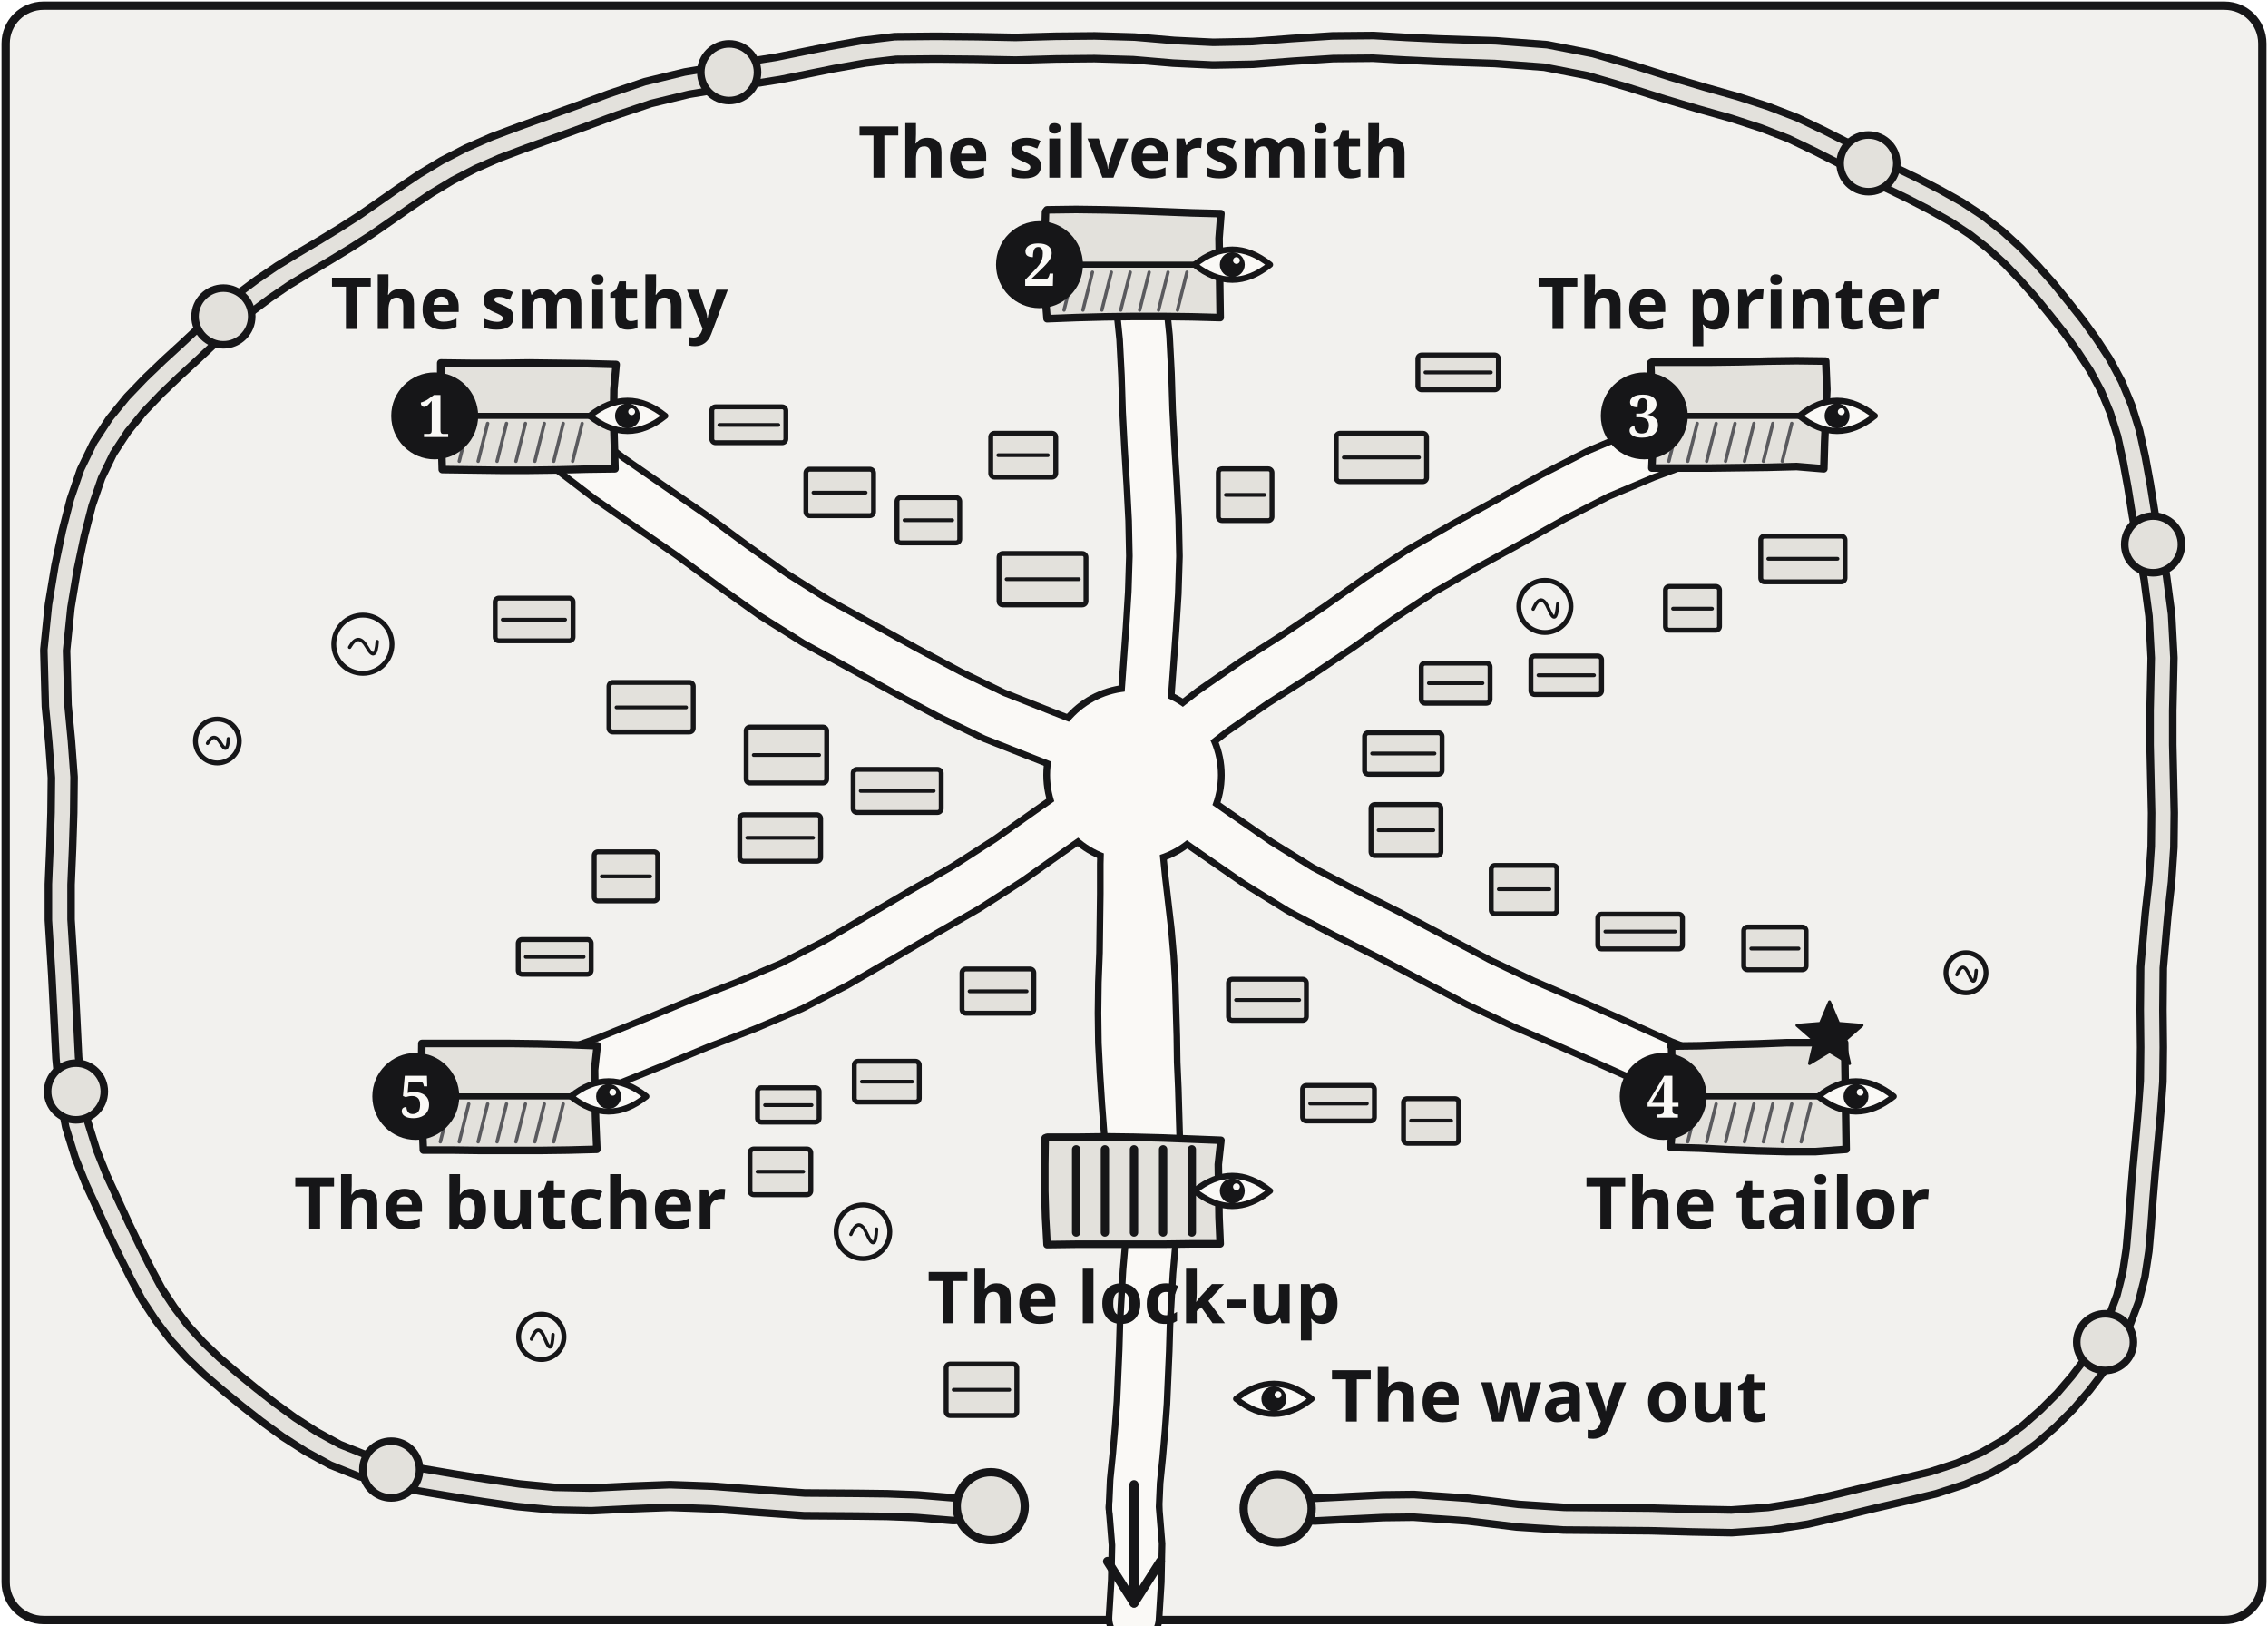
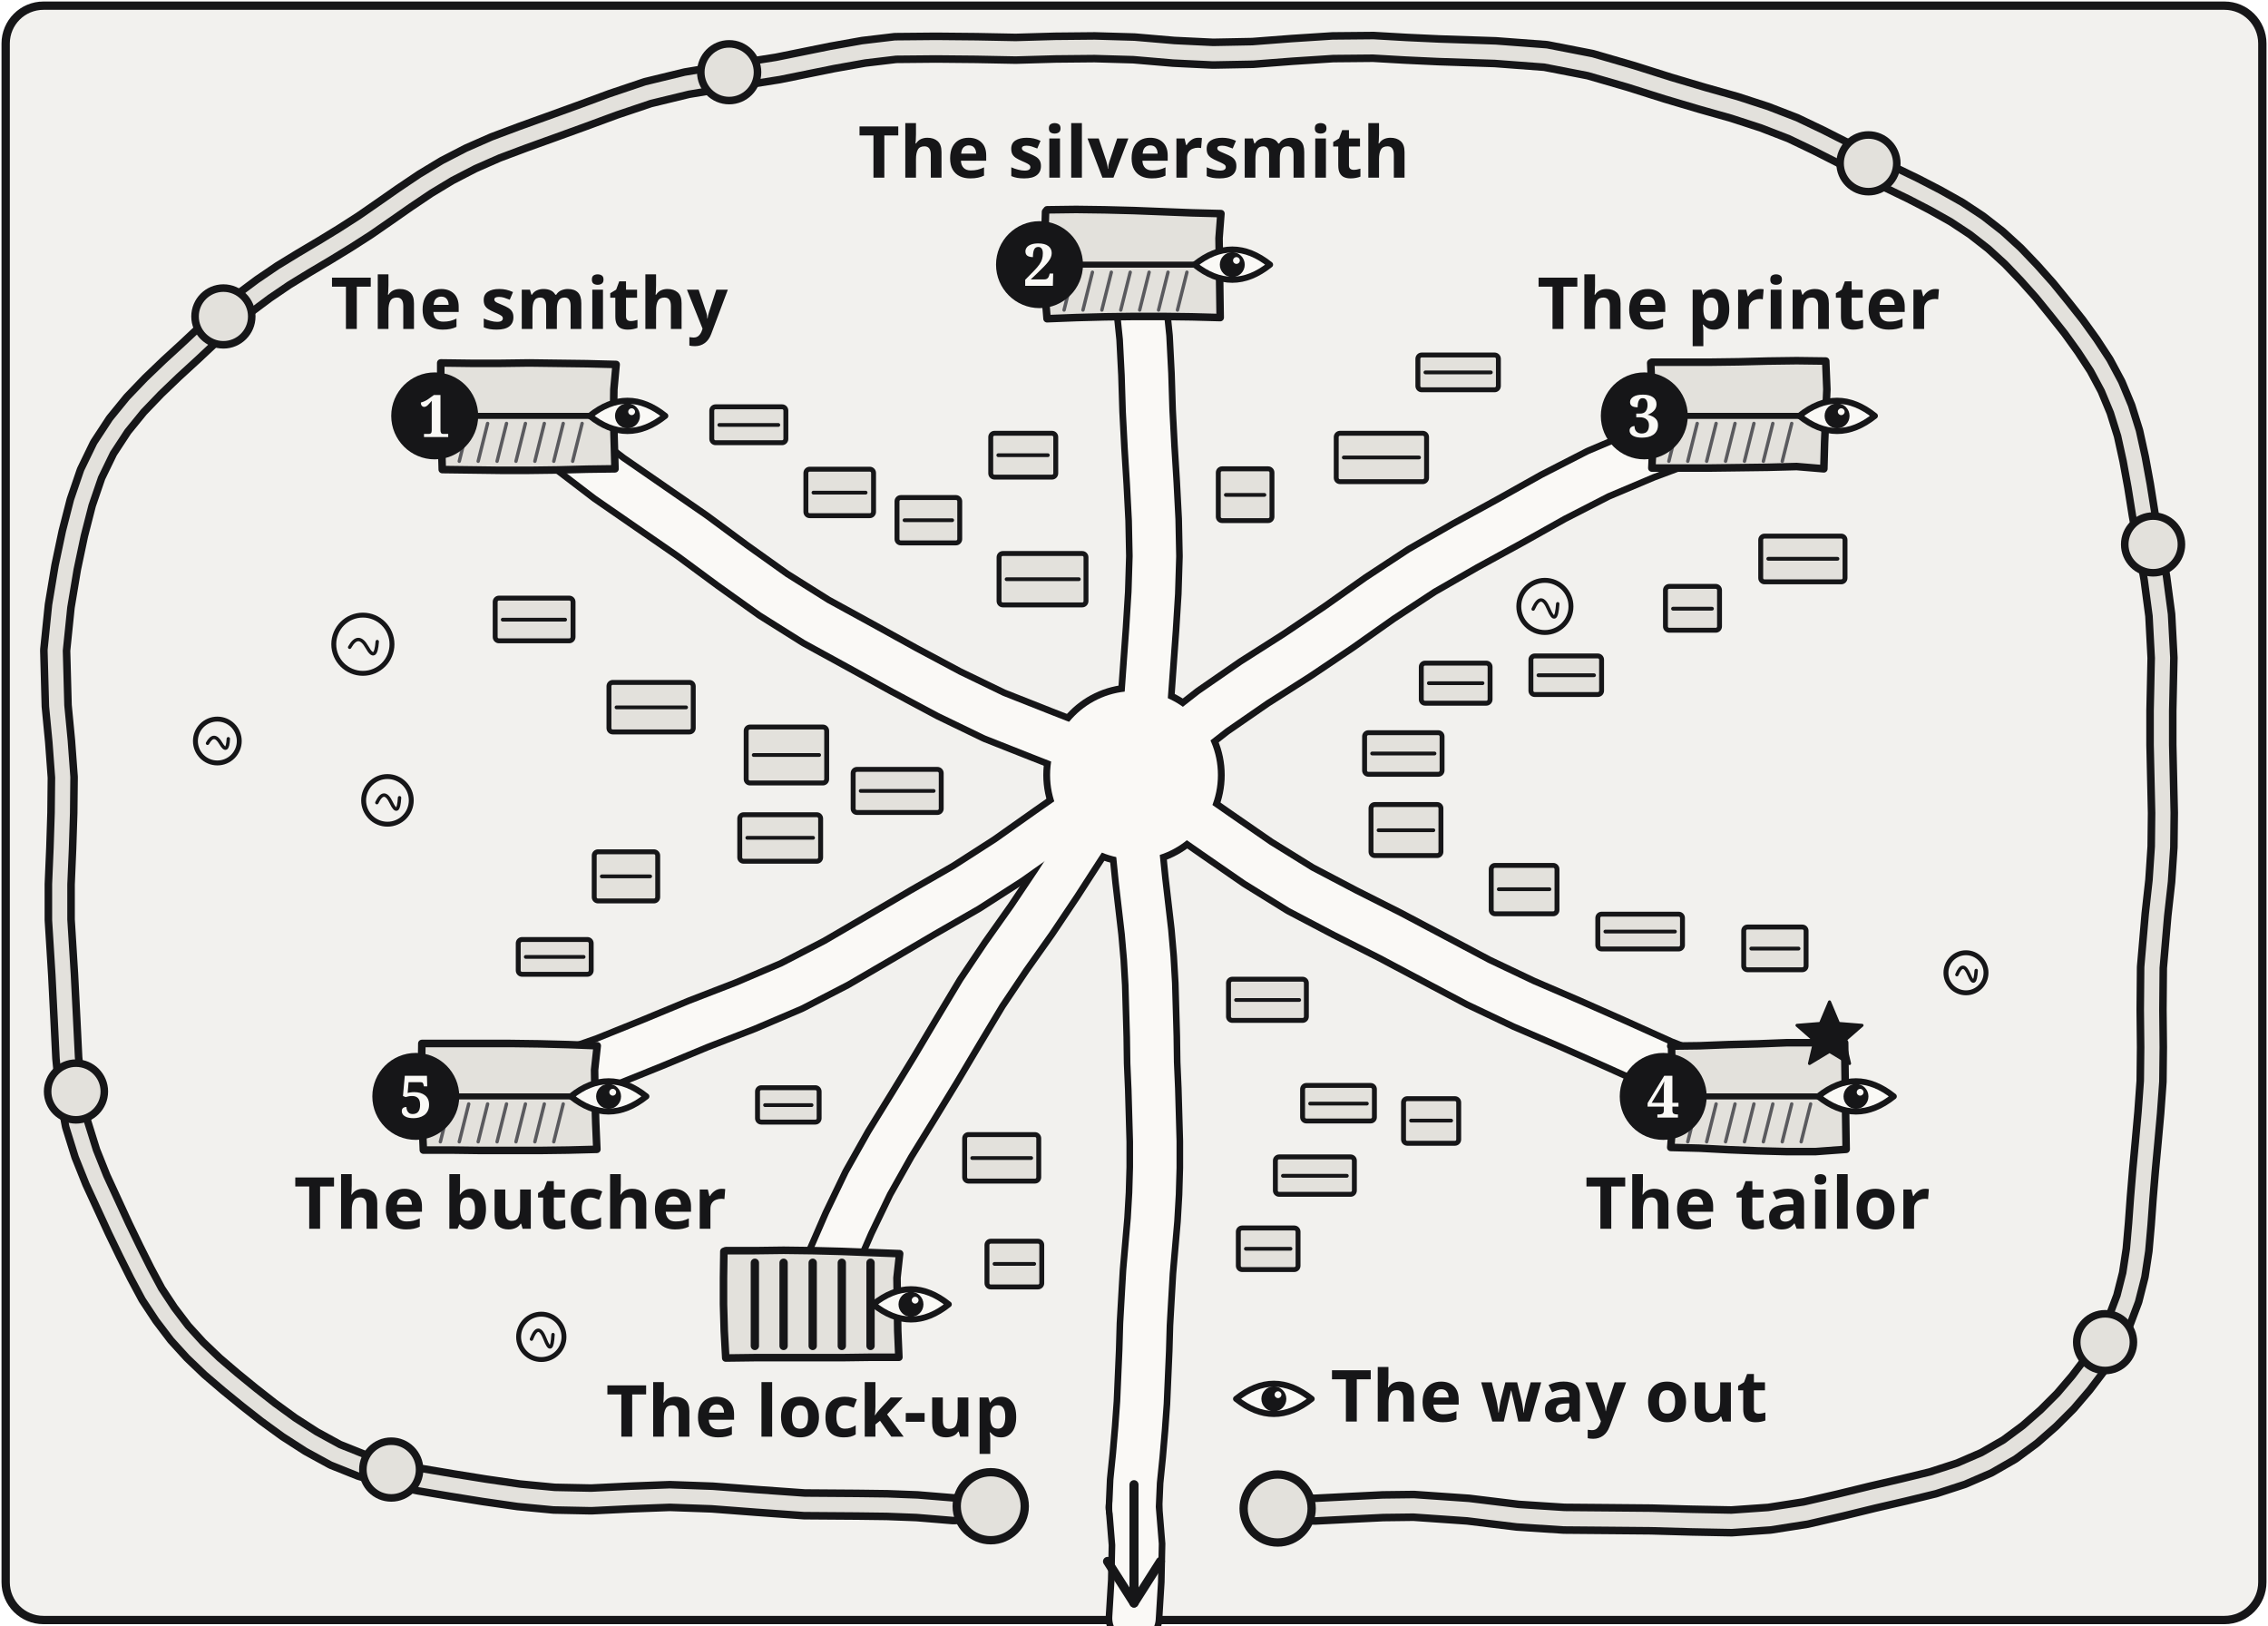
<svg xmlns="http://www.w3.org/2000/svg" viewBox="0 0 600 430" role="img" aria-labelledby="map-gallowsmere-title">
  <rect x="1.5" y="1.5" width="597" height="427" rx="10" fill="#f2f1ee" stroke="#161618" stroke-width="2.2" />
  <path d="M262.1 398.4 L252.3 399.2 L242.6 398.4 L234.7 398.1 L226.7 398 L212.8 397.9 L200.2 397 L188.4 396.1 L177.2 395.7 L166.6 396.1 L156.4 396.6 L146.6 396.4 L137.2 395.5 L128.2 394.2 L119.5 392.8 L111.2 391.4 L103.3 389.8 L95.7 387.6 L88.7 384.8 L82.3 381.3 L76.4 377.5 L70.9 373.5 L65.8 369.5 L60.9 365.5 L56.1 361.4 L51.6 357.1 L47.5 352.6 L43.7 347.6 L40.2 342.3 L37.2 336.7 L34.3 330.9 L31.4 324.9 L28.5 318.6 L25.5 312.1 L22.7 305.1 L20.3 297.4 L18.7 289 L17.8 279.8 L17.3 269.6 L16.7 257.8 L15.8 243.3 L15.8 233.9 L16.2 224.4 L16.5 215 L16.6 205.6 L15.9 196.1 L15 186.7 L14.6 172 L15.8 160.3 L17.5 150.1 L19.4 141.1 L21.5 132.9 L24.1 125.3 L27.4 118.5 L31.4 112.4 L35.8 107 L40.5 102.1 L45.3 97.5 L50.1 93.1 L54.8 88.7 L59.6 84.4 L64.6 80.2 L69.7 76.4 L75 72.8 L80.4 69.5 L85.8 66.3 L91.2 63 L96.5 59.6 L101.7 56 L107 52.3 L112.5 48.6 L118.3 45.1 L124.5 41.9 L131.1 39 L138.3 36.3 L145.8 33.6 L153.8 30.7 L162.2 27.6 L171.4 24.5 L181.7 22 L193.1 20.1 L205.8 18.1 L220.1 15.2 L228.5 13.7 L236.9 12.7 L247.6 12.6 L258.3 12.7 L268.7 12.9 L279.2 12.6 L289.6 12.5 L300 12.8 L310.5 13.7 L320.9 14.2 L331.4 14 L341.8 13.2 L352.6 12.5 L363.3 12.4 L372 12.9 L380.6 13.3 L395.6 13.8 L408.9 14.8 L420.7 17.1 L431.4 20.2 L441.2 23.3 L450.3 26 L458.8 28.4 L466.8 31 L474.3 33.9 L481.2 37.2 L487.7 40.5 L493.9 43.8 L500.1 47 L506.1 49.9 L511.9 52.9 L517.6 56.1 L522.9 59.6 L527.9 63.5 L532.5 67.7 L536.8 72.2 L540.9 76.8 L544.8 81.6 L548.6 86.4 L552.2 91.4 L555.6 96.6 L558.6 102.2 L561.1 108.2 L563.1 114.6 L564.6 121.4 L565.9 128.5 L567.1 136 L568.6 144.1 L570.2 152.9 L571.5 162.7 L572.1 174 L571.8 188 L571.8 197 L572 206 L572.2 215 L572.1 224 L571.5 233 L570.5 242 L569.3 255.9 L569.2 267.1 L569.3 277 L569.2 286 L568.6 294.3 L567.9 302.1 L567.2 309.6 L566.6 316.8 L566.1 323.7 L565.5 330.6 L564.5 337.2 L562.9 343.5 L560.6 349.6 L557.7 355.4 L554.3 360.8 L550.5 365.8 L546.4 370.6 L541.9 375.1 L537 379.4 L531.6 383.4 L525.5 386.9 L518.8 389.8 L511.4 392.2 L503.6 394.1 L495.4 396 L486.8 398.1 L477.7 400.2 L468.1 401.7 L458.1 402.4 L447.6 402.2 L436.8 401.9 L425.6 401.8 L413.8 401.7 L401.5 400.9 L388.4 399.3 L374 398.3 L365.9 398.4 L357.8 398.8 L347.9 399.3 L338 399" fill="none" stroke="#161618" stroke-width="8" stroke-linecap="round" stroke-linejoin="round" />
  <path d="M262.1 398.4 L252.3 399.2 L242.6 398.4 L234.7 398.1 L226.7 398 L212.8 397.9 L200.2 397 L188.4 396.1 L177.2 395.7 L166.6 396.1 L156.4 396.6 L146.6 396.4 L137.2 395.5 L128.2 394.2 L119.5 392.8 L111.2 391.4 L103.3 389.8 L95.7 387.6 L88.7 384.8 L82.3 381.3 L76.4 377.5 L70.9 373.5 L65.8 369.5 L60.9 365.5 L56.1 361.4 L51.6 357.1 L47.5 352.6 L43.7 347.6 L40.2 342.3 L37.2 336.7 L34.3 330.9 L31.4 324.9 L28.5 318.6 L25.5 312.1 L22.7 305.1 L20.3 297.4 L18.7 289 L17.8 279.8 L17.3 269.6 L16.7 257.8 L15.8 243.3 L15.8 233.9 L16.2 224.4 L16.5 215 L16.6 205.6 L15.9 196.1 L15 186.7 L14.6 172 L15.8 160.3 L17.5 150.1 L19.4 141.1 L21.5 132.9 L24.1 125.3 L27.4 118.5 L31.4 112.4 L35.8 107 L40.5 102.1 L45.3 97.5 L50.1 93.1 L54.8 88.7 L59.6 84.4 L64.6 80.2 L69.7 76.4 L75 72.8 L80.4 69.5 L85.8 66.3 L91.2 63 L96.5 59.6 L101.7 56 L107 52.3 L112.5 48.6 L118.3 45.1 L124.5 41.9 L131.1 39 L138.3 36.3 L145.8 33.6 L153.8 30.7 L162.2 27.6 L171.4 24.5 L181.7 22 L193.1 20.1 L205.8 18.1 L220.1 15.2 L228.5 13.7 L236.9 12.7 L247.6 12.6 L258.3 12.7 L268.7 12.9 L279.2 12.6 L289.6 12.5 L300 12.8 L310.5 13.7 L320.9 14.2 L331.4 14 L341.8 13.2 L352.6 12.5 L363.3 12.4 L372 12.9 L380.6 13.3 L395.6 13.8 L408.9 14.8 L420.7 17.1 L431.4 20.2 L441.2 23.3 L450.3 26 L458.8 28.4 L466.8 31 L474.3 33.9 L481.2 37.2 L487.7 40.5 L493.9 43.8 L500.1 47 L506.1 49.9 L511.9 52.9 L517.6 56.1 L522.9 59.6 L527.9 63.5 L532.5 67.7 L536.8 72.2 L540.9 76.8 L544.8 81.6 L548.6 86.4 L552.2 91.4 L555.6 96.6 L558.6 102.2 L561.1 108.2 L563.1 114.6 L564.6 121.4 L565.9 128.5 L567.1 136 L568.6 144.1 L570.2 152.9 L571.5 162.7 L572.1 174 L571.8 188 L571.8 197 L572 206 L572.2 215 L572.1 224 L571.5 233 L570.5 242 L569.3 255.9 L569.2 267.1 L569.3 277 L569.2 286 L568.6 294.3 L567.9 302.1 L567.2 309.6 L566.6 316.8 L566.1 323.7 L565.5 330.6 L564.5 337.2 L562.9 343.5 L560.6 349.6 L557.7 355.4 L554.3 360.8 L550.5 365.8 L546.4 370.6 L541.9 375.1 L537 379.4 L531.6 383.4 L525.5 386.9 L518.8 389.8 L511.4 392.2 L503.6 394.1 L495.4 396 L486.8 398.1 L477.7 400.2 L468.1 401.7 L458.1 402.4 L447.6 402.2 L436.8 401.9 L425.6 401.8 L413.8 401.7 L401.5 400.9 L388.4 399.3 L374 398.3 L365.9 398.4 L357.8 398.8 L347.9 399.3 L338 399" fill="none" stroke="#e3e1dc" stroke-width="4" stroke-linecap="round" stroke-linejoin="round" />
  <circle cx="103.5" cy="388.7" r="7.5" fill="#e3e1dc" stroke="#161618" stroke-width="2" />
  <circle cx="20.1" cy="288.7" r="7.5" fill="#e3e1dc" stroke="#161618" stroke-width="2" />
  <circle cx="59.1" cy="83.7" r="7.5" fill="#e3e1dc" stroke="#161618" stroke-width="2" />
  <circle cx="192.9" cy="19.1" r="7.5" fill="#e3e1dc" stroke="#161618" stroke-width="2" />
  <circle cx="494.3" cy="43.2" r="7.5" fill="#e3e1dc" stroke="#161618" stroke-width="2" />
  <circle cx="569.6" cy="144" r="7.5" fill="#e3e1dc" stroke="#161618" stroke-width="2" />
  <circle cx="556.9" cy="355" r="7.5" fill="#e3e1dc" stroke="#161618" stroke-width="2" />
  <circle cx="262.1" cy="398.4" r="9" fill="#e3e1dc" stroke="#161618" stroke-width="2.2" />
  <circle cx="338" cy="399" r="9" fill="#e3e1dc" stroke="#161618" stroke-width="2.2" />
  <path d="M300 205 L287.9 199.1 L275.4 194.2 L263 189.3 L251 183.5 L239.2 177.2 L227.6 170.8 L215.9 164.4 L204.6 157.3 L193.8 149.6 L183.1 141.7 L172.1 134.1 L161.1 126.5 L150.5 118.4 L140 110" fill="none" stroke="#161618" stroke-width="15" stroke-linecap="round" stroke-linejoin="round" />
  <path d="M300 205 L302.2 195.5 L303.1 185.8 L303.8 176.1 L304.5 166.4 L305.1 156.8 L305.4 147.1 L305.2 137.5 L304.7 127.9 L304.1 118.2 L303.6 108.6 L303.3 99 L302.8 89.3 L301.8 79.6 L300 70" fill="none" stroke="#161618" stroke-width="15" stroke-linecap="round" stroke-linejoin="round" />
  <path d="M300 205 L310.3 196.3 L320.8 188.1 L331.8 180.5 L343.1 173.3 L354.1 165.9 L365 158.2 L376.1 150.9 L387.6 144.3 L399.3 137.9 L410.9 131.4 L422.8 125.3 L435.1 120.1 L447.7 115.4 L460 110" fill="none" stroke="#161618" stroke-width="15" stroke-linecap="round" stroke-linejoin="round" />
  <path d="M300 205 L310.8 213 L321.7 220.6 L332.7 228.2 L344 235.2 L355.8 241.4 L367.7 247.4 L379.4 253.6 L391.1 259.8 L403.1 265.5 L415.2 270.7 L427.4 276.1 L439.6 281.6 L452 286.5 L465 290" fill="none" stroke="#161618" stroke-width="15" stroke-linecap="round" stroke-linejoin="round" />
  <path d="M300 205 L288.6 212.2 L277.7 219.8 L266.8 227.5 L255.6 234.7 L244.1 241.3 L232.7 248 L221.2 254.7 L209.4 260.8 L197.2 266 L184.8 270.8 L172.5 275.9 L160.1 280.9 L147.5 285.3 L135 290" fill="none" stroke="#161618" stroke-width="15" stroke-linecap="round" stroke-linejoin="round" />
-   <path d="M300 205 L298.4 212.8 L297.9 220.7 L297.7 228.6 L297.7 236.5 L297.6 244.3 L297.5 252.2 L297.2 260 L297.1 267.9 L297.2 275.7 L297.6 283.6 L298.1 291.4 L298.7 299.3 L299.3 307.1 L300 315" fill="none" stroke="#161618" stroke-width="15" stroke-linecap="round" stroke-linejoin="round" />
+   <path d="M300 205 L292.3 213.9 L285.8 223.7 L279.4 233.6 L272.9 243.3 L266.1 252.9 L259.6 262.6 L253.6 272.6 L247.6 282.7 L241.5 292.7 L235.4 302.6 L229.6 312.9 L224.5 323.5 L219.8 334.3 L215 345" fill="none" stroke="#161618" stroke-width="15" stroke-linecap="round" stroke-linejoin="round" />
  <path d="M300 205 L300 212 L300.4 218.9 L301 225.8 L301.7 232.7 L302.5 239.6 L303.3 246.5 L303.9 253.4 L304.3 260.3 L304.5 267.3 L304.7 274.2 L304.8 281.1 L305.1 288 L305.3 294.9 L305.5 301.9 L305.5 308.8 L305.3 315.7 L304.9 322.6 L304.3 329.5 L303.7 336.4 L303.3 343.3 L302.9 350.3 L302.7 357.2 L302.4 364.1 L302.1 371 L301.6 377.9 L301 384.9 L300.3 391.8 L300 398.7" fill="none" stroke="#161618" stroke-width="15" stroke-linecap="round" stroke-linejoin="round" />
  <path d="M300 398.7 L300.8 408.5 L300.6 418.2 L300 428" fill="none" stroke="#161618" stroke-width="15" stroke-linecap="round" />
  <circle cx="300" cy="205" r="24" fill="#161618" />
  <path d="M300 205 L287.9 199.1 L275.4 194.2 L263 189.3 L251 183.5 L239.2 177.2 L227.6 170.8 L215.9 164.4 L204.6 157.3 L193.8 149.6 L183.1 141.7 L172.1 134.1 L161.1 126.5 L150.5 118.4 L140 110" fill="none" stroke="#faf9f6" stroke-width="11.5" stroke-linecap="round" stroke-linejoin="round" />
  <path d="M300 205 L302.2 195.5 L303.1 185.8 L303.8 176.1 L304.5 166.4 L305.1 156.8 L305.4 147.1 L305.2 137.5 L304.7 127.9 L304.1 118.2 L303.6 108.6 L303.3 99 L302.8 89.3 L301.8 79.6 L300 70" fill="none" stroke="#faf9f6" stroke-width="11.5" stroke-linecap="round" stroke-linejoin="round" />
  <path d="M300 205 L310.3 196.3 L320.8 188.1 L331.8 180.5 L343.1 173.3 L354.1 165.9 L365 158.2 L376.1 150.9 L387.6 144.3 L399.3 137.9 L410.9 131.4 L422.8 125.3 L435.1 120.1 L447.7 115.4 L460 110" fill="none" stroke="#faf9f6" stroke-width="11.5" stroke-linecap="round" stroke-linejoin="round" />
  <path d="M300 205 L310.8 213 L321.7 220.6 L332.7 228.2 L344 235.2 L355.8 241.4 L367.7 247.4 L379.4 253.6 L391.1 259.8 L403.1 265.5 L415.2 270.7 L427.4 276.1 L439.6 281.6 L452 286.5 L465 290" fill="none" stroke="#faf9f6" stroke-width="11.5" stroke-linecap="round" stroke-linejoin="round" />
  <path d="M300 205 L288.6 212.2 L277.7 219.8 L266.8 227.5 L255.6 234.7 L244.1 241.3 L232.7 248 L221.2 254.7 L209.4 260.8 L197.2 266 L184.8 270.8 L172.5 275.9 L160.1 280.9 L147.5 285.3 L135 290" fill="none" stroke="#faf9f6" stroke-width="11.5" stroke-linecap="round" stroke-linejoin="round" />
-   <path d="M300 205 L298.4 212.8 L297.9 220.7 L297.7 228.6 L297.7 236.5 L297.6 244.3 L297.5 252.2 L297.2 260 L297.1 267.9 L297.2 275.7 L297.6 283.6 L298.1 291.4 L298.7 299.3 L299.3 307.1 L300 315" fill="none" stroke="#faf9f6" stroke-width="11.5" stroke-linecap="round" stroke-linejoin="round" />
+   <path d="M300 205 L292.3 213.9 L285.8 223.7 L279.4 233.6 L272.9 243.3 L266.1 252.9 L259.6 262.6 L253.6 272.6 L247.6 282.7 L241.5 292.7 L235.4 302.6 L229.6 312.9 L224.5 323.5 L219.8 334.3 L215 345" fill="none" stroke="#faf9f6" stroke-width="11.5" stroke-linecap="round" stroke-linejoin="round" />
  <path d="M300 205 L300 212 L300.4 218.9 L301 225.8 L301.7 232.7 L302.5 239.6 L303.3 246.5 L303.9 253.4 L304.3 260.3 L304.5 267.3 L304.7 274.2 L304.8 281.1 L305.1 288 L305.3 294.9 L305.5 301.9 L305.5 308.8 L305.3 315.7 L304.9 322.6 L304.3 329.5 L303.7 336.4 L303.3 343.3 L302.9 350.3 L302.7 357.2 L302.4 364.1 L302.1 371 L301.6 377.9 L301 384.9 L300.3 391.8 L300 398.7" fill="none" stroke="#faf9f6" stroke-width="11.5" stroke-linecap="round" stroke-linejoin="round" />
  <path d="M300 398.7 L300.8 408.5 L300.6 418.2 L300 428" fill="none" stroke="#faf9f6" stroke-width="11.5" stroke-linecap="round" />
  <circle cx="300" cy="205" r="22.2" fill="#faf9f6" />
  <rect x="344.6" y="287.1" width="19" height="9.4" rx="1" fill="#e3e1dc" stroke="#161618" stroke-width="1.3" />
  <path d="M346.6 291.9 L361.6 291.9" stroke="#161618" stroke-width="1" stroke-linecap="round" />
  <rect x="262.1" y="114.6" width="17.2" height="11.6" rx="1" fill="#e3e1dc" stroke="#161618" stroke-width="1.3" />
  <path d="M264.1 120.4 L277.2 120.4" stroke="#161618" stroke-width="1" stroke-linecap="round" />
-   <rect x="198.4" y="303.9" width="16.1" height="12.1" rx="1" fill="#e3e1dc" stroke="#161618" stroke-width="1.3" />
-   <path d="M200.4 309.9 L212.5 309.9" stroke="#161618" stroke-width="1" stroke-linecap="round" />
  <rect x="195.7" y="215.5" width="21.4" height="12.3" rx="1" fill="#e3e1dc" stroke="#161618" stroke-width="1.3" />
  <path d="M197.7 221.6 L215.1 221.6" stroke="#161618" stroke-width="1" stroke-linecap="round" />
  <rect x="264.3" y="146.4" width="23" height="13.6" rx="1" fill="#e3e1dc" stroke="#161618" stroke-width="1.3" />
  <path d="M266.3 153.2 L285.4 153.2" stroke="#161618" stroke-width="1" stroke-linecap="round" />
  <rect x="361" y="193.8" width="20.5" height="11" rx="1" fill="#e3e1dc" stroke="#161618" stroke-width="1.3" />
  <path d="M363 199.3 L379.5 199.3" stroke="#161618" stroke-width="1" stroke-linecap="round" />
  <rect x="405" y="173.5" width="18.7" height="10.2" rx="1" fill="#e3e1dc" stroke="#161618" stroke-width="1.3" />
  <path d="M407 178.6 L421.7 178.6" stroke="#161618" stroke-width="1" stroke-linecap="round" />
  <rect x="371.3" y="290.6" width="14.6" height="11.8" rx="1" fill="#e3e1dc" stroke="#161618" stroke-width="1.3" />
  <path d="M373.3 296.4 L383.9 296.4" stroke="#161618" stroke-width="1" stroke-linecap="round" />
-   <rect x="254.5" y="256.3" width="19" height="11.7" rx="1" fill="#e3e1dc" stroke="#161618" stroke-width="1.3" />
-   <path d="M256.5 262.2 L271.6 262.2" stroke="#161618" stroke-width="1" stroke-linecap="round" />
+   <rect x="261.1" y="328.3" width="14.5" height="12.1" rx="1" fill="#e3e1dc" stroke="#161618" stroke-width="1.3" />
+   <path d="M263.1 334.3 L273.6 334.3" stroke="#161618" stroke-width="1" stroke-linecap="round" />
  <rect x="137.1" y="248.5" width="19.3" height="9.2" rx="1" fill="#e3e1dc" stroke="#161618" stroke-width="1.3" />
  <path d="M139.1 253.1 L154.4 253.1" stroke="#161618" stroke-width="1" stroke-linecap="round" />
  <rect x="131" y="158.2" width="20.6" height="11.3" rx="1" fill="#e3e1dc" stroke="#161618" stroke-width="1.3" />
  <path d="M133 163.9 L149.5 163.9" stroke="#161618" stroke-width="1" stroke-linecap="round" />
-   <rect x="226" y="280.7" width="17.2" height="10.8" rx="1" fill="#e3e1dc" stroke="#161618" stroke-width="1.3" />
-   <path d="M228 286.1 L241.3 286.1" stroke="#161618" stroke-width="1" stroke-linecap="round" />
  <rect x="322.3" y="124" width="14.2" height="13.7" rx="1" fill="#e3e1dc" stroke="#161618" stroke-width="1.3" />
  <path d="M324.3 130.9 L334.5 130.9" stroke="#161618" stroke-width="1" stroke-linecap="round" />
+   <rect x="327.6" y="324.8" width="15.8" height="11" rx="1" fill="#e3e1dc" stroke="#161618" stroke-width="1.3" />
+   <path d="M329.6 330.3 L341.4 330.3" stroke="#161618" stroke-width="1" stroke-linecap="round" />
  <rect x="325" y="259" width="20.6" height="10.9" rx="1" fill="#e3e1dc" stroke="#161618" stroke-width="1.3" />
  <path d="M327 264.5 L343.7 264.5" stroke="#161618" stroke-width="1" stroke-linecap="round" />
-   <rect x="250.3" y="360.8" width="18.7" height="13.6" rx="1" fill="#e3e1dc" stroke="#161618" stroke-width="1.3" />
-   <path d="M252.3 367.6 L267 367.6" stroke="#161618" stroke-width="1" stroke-linecap="round" />
  <rect x="157.2" y="225.3" width="16.8" height="13" rx="1" fill="#e3e1dc" stroke="#161618" stroke-width="1.3" />
  <path d="M159.2 231.8 L172 231.8" stroke="#161618" stroke-width="1" stroke-linecap="round" />
  <rect x="394.5" y="228.9" width="17.4" height="12.8" rx="1" fill="#e3e1dc" stroke="#161618" stroke-width="1.3" />
  <path d="M396.5 235.2 L409.9 235.2" stroke="#161618" stroke-width="1" stroke-linecap="round" />
  <rect x="465.8" y="141.8" width="22.3" height="12.1" rx="1" fill="#e3e1dc" stroke="#161618" stroke-width="1.3" />
  <path d="M467.8 147.8 L486.1 147.8" stroke="#161618" stroke-width="1" stroke-linecap="round" />
  <rect x="375.1" y="93.9" width="21.3" height="9.2" rx="1" fill="#e3e1dc" stroke="#161618" stroke-width="1.3" />
  <path d="M377.1 98.5 L394.4 98.5" stroke="#161618" stroke-width="1" stroke-linecap="round" />
  <rect x="161.1" y="180.5" width="22.3" height="13.1" rx="1" fill="#e3e1dc" stroke="#161618" stroke-width="1.3" />
  <path d="M163.1 187.1 L181.5 187.1" stroke="#161618" stroke-width="1" stroke-linecap="round" />
  <rect x="188.3" y="107.6" width="19.6" height="9.5" rx="1" fill="#e3e1dc" stroke="#161618" stroke-width="1.3" />
  <path d="M190.3 112.4 L205.9 112.4" stroke="#161618" stroke-width="1" stroke-linecap="round" />
  <rect x="213.2" y="124.1" width="17.9" height="12.3" rx="1" fill="#e3e1dc" stroke="#161618" stroke-width="1.3" />
  <path d="M215.2 130.3 L229 130.3" stroke="#161618" stroke-width="1" stroke-linecap="round" />
  <rect x="376" y="175.4" width="18.2" height="10.6" rx="1" fill="#e3e1dc" stroke="#161618" stroke-width="1.3" />
  <path d="M378 180.7 L392.2 180.7" stroke="#161618" stroke-width="1" stroke-linecap="round" />
  <rect x="422.7" y="241.8" width="22.4" height="9.2" rx="1" fill="#e3e1dc" stroke="#161618" stroke-width="1.3" />
  <path d="M424.7 246.4 L443.1 246.4" stroke="#161618" stroke-width="1" stroke-linecap="round" />
  <rect x="237.3" y="131.6" width="16.6" height="12" rx="1" fill="#e3e1dc" stroke="#161618" stroke-width="1.3" />
  <path d="M239.3 137.6 L251.9 137.6" stroke="#161618" stroke-width="1" stroke-linecap="round" />
  <rect x="440.6" y="155.1" width="14.3" height="11.6" rx="1" fill="#e3e1dc" stroke="#161618" stroke-width="1.3" />
  <path d="M442.6 161 L452.9 161" stroke="#161618" stroke-width="1" stroke-linecap="round" />
  <rect x="353.5" y="114.6" width="23.9" height="12.8" rx="1" fill="#e3e1dc" stroke="#161618" stroke-width="1.3" />
  <path d="M355.5 121 L375.4 121" stroke="#161618" stroke-width="1" stroke-linecap="round" />
+   <rect x="255.2" y="300.1" width="19.6" height="12.3" rx="1" fill="#e3e1dc" stroke="#161618" stroke-width="1.3" />
+   <path d="M257.2 306.3 L272.8 306.3" stroke="#161618" stroke-width="1" stroke-linecap="round" />
  <rect x="461.3" y="245.2" width="16.5" height="11.3" rx="1" fill="#e3e1dc" stroke="#161618" stroke-width="1.3" />
  <path d="M463.3 250.9 L475.8 250.9" stroke="#161618" stroke-width="1" stroke-linecap="round" />
  <rect x="225.7" y="203.5" width="23.3" height="11.4" rx="1" fill="#e3e1dc" stroke="#161618" stroke-width="1.3" />
  <path d="M227.7 209.2 L247 209.2" stroke="#161618" stroke-width="1" stroke-linecap="round" />
+   <rect x="337.4" y="306" width="20.9" height="9.9" rx="1" fill="#e3e1dc" stroke="#161618" stroke-width="1.3" />
+   <path d="M339.4 311 L356.3 311" stroke="#161618" stroke-width="1" stroke-linecap="round" />
  <rect x="200.4" y="287.7" width="16.3" height="9.1" rx="1" fill="#e3e1dc" stroke="#161618" stroke-width="1.3" />
  <path d="M202.4 292.3 L214.7 292.3" stroke="#161618" stroke-width="1" stroke-linecap="round" />
  <rect x="197.4" y="192.3" width="21.3" height="14.8" rx="1" fill="#e3e1dc" stroke="#161618" stroke-width="1.3" />
  <path d="M199.4 199.7 L216.7 199.7" stroke="#161618" stroke-width="1" stroke-linecap="round" />
  <rect x="362.7" y="212.8" width="18.5" height="13.5" rx="1" fill="#e3e1dc" stroke="#161618" stroke-width="1.3" />
  <path d="M364.7 219.6 L379.2 219.6" stroke="#161618" stroke-width="1" stroke-linecap="round" />
  <circle cx="96" cy="170.4" r="7.7" fill="#f2f1ee" stroke="#161618" stroke-width="1.3" />
  <path d="M92.5 171.2 q2.3 -4.1 4.6 0 t2.7 -1.5" fill="none" stroke="#161618" stroke-width="0.9" stroke-linecap="round" />
-   <circle cx="228.3" cy="325.8" r="7.1" fill="#f2f1ee" stroke="#161618" stroke-width="1.3" />
-   <path d="M225.1 326.5 q2.1 -5 4.3 0 t2.5 -1.4" fill="none" stroke="#161618" stroke-width="0.9" stroke-linecap="round" />
+   <circle cx="102.5" cy="211.7" r="6.3" fill="#f2f1ee" stroke="#161618" stroke-width="1.3" />
+   <path d="M99.7 212.3 q1.9 -4 3.8 0 t2.2 -1.3" fill="none" stroke="#161618" stroke-width="0.9" stroke-linecap="round" />
  <circle cx="57.5" cy="196" r="5.8" fill="#f2f1ee" stroke="#161618" stroke-width="1.3" />
  <path d="M54.9 196.6 q1.7 -3.1 3.5 0 t2 -1.2" fill="none" stroke="#161618" stroke-width="0.9" stroke-linecap="round" />
  <circle cx="143.2" cy="353.6" r="6" fill="#f2f1ee" stroke="#161618" stroke-width="1.3" />
  <path d="M140.6 354.2 q1.8 -4.7 3.6 0 t2.1 -1.2" fill="none" stroke="#161618" stroke-width="0.9" stroke-linecap="round" />
  <circle cx="408.7" cy="160.4" r="6.9" fill="#f2f1ee" stroke="#161618" stroke-width="1.3" />
  <path d="M405.6 161.1 q2.1 -4.8 4.1 0 t2.4 -1.4" fill="none" stroke="#161618" stroke-width="0.9" stroke-linecap="round" />
  <circle cx="520.1" cy="257.3" r="5.3" fill="#f2f1ee" stroke="#161618" stroke-width="1.3" />
  <path d="M517.7 257.8 q1.6 -3.9 3.2 0 t1.9 -1.1" fill="none" stroke="#161618" stroke-width="0.9" stroke-linecap="round" />
  <path d="M300 392.7 L300 424" stroke="#161618" stroke-width="2.4" stroke-linecap="round" />
  <path d="M293 413 L300 424 L307 413" fill="none" stroke="#161618" stroke-width="2.4" stroke-linecap="round" stroke-linejoin="round" />
  <g class="mark">
    <g transform="translate(337 370) scale(1)">
      <path d="M-10 0 Q0 -8 10 0 Q0 8 -10 0 Z" fill="#faf9f6" stroke="#161618" stroke-width="1.6" stroke-linejoin="round" />
      <circle r="3.3" fill="#161618" />
      <circle cx="1.1" cy="-1.1" r="0.9" fill="#faf9f6" />
    </g>
  </g>
  <path d="M117 96 L124.7 96.1 L132.3 96.1 L140 96 L147.7 96.1 L155.3 96.2 L163 96.4 L162.4 103 L162.3 110 L162.5 117 L162.7 124 L155.3 124.1 L147.7 124.3 L140 124.4 L132.3 124.4 L124.7 124.3 L117 124.2 L116.8 117 L116.7 110 L116.6 103 L116.6 96 Z" fill="#e3e1dc" stroke="#161618" stroke-width="2" stroke-linejoin="round" />
  <path d="M121 110 L159 110" stroke="#161618" stroke-width="1.6" stroke-linecap="round" />
  <path d="M124 112 L121.5 122" stroke="#5a5a5e" stroke-width="0.9" stroke-linecap="round" />
  <path d="M129 112 L126.5 122" stroke="#5a5a5e" stroke-width="0.9" stroke-linecap="round" />
  <path d="M134 112 L131.5 122" stroke="#5a5a5e" stroke-width="0.9" stroke-linecap="round" />
  <path d="M139 112 L136.5 122" stroke="#5a5a5e" stroke-width="0.9" stroke-linecap="round" />
  <path d="M144 112 L141.5 122" stroke="#5a5a5e" stroke-width="0.9" stroke-linecap="round" />
  <path d="M149 112 L146.5 122" stroke="#5a5a5e" stroke-width="0.9" stroke-linecap="round" />
  <path d="M154 112 L151.5 122" stroke="#5a5a5e" stroke-width="0.9" stroke-linecap="round" />
  <circle cx="115" cy="110" r="11.5" fill="#161618" />
  <text x="115" y="115.6" font-family="'Fraunces', Georgia, serif" font-weight="800" font-size="15.5" fill="#faf9f6" text-anchor="middle">1</text>
  <g class="mark">
    <g transform="translate(166 110) scale(1)">
      <path d="M-10 0 Q0 -8 10 0 Q0 8 -10 0 Z" fill="#faf9f6" stroke="#161618" stroke-width="1.6" stroke-linejoin="round" />
      <circle r="3.3" fill="#161618" />
      <circle cx="1.1" cy="-1.1" r="0.9" fill="#faf9f6" />
    </g>
  </g>
  <path d="M277 55.5 L284.7 55.4 L292.3 55.5 L300 55.7 L307.7 56 L315.3 56.3 L323 56.5 L322.5 63 L322.6 70 L322.7 77 L322.8 84 L315.3 83.8 L307.7 83.7 L300 83.7 L292.3 83.8 L284.7 84 L277 84.3 L276.4 77 L276.3 70 L276.4 63 L276.6 56 Z" fill="#e3e1dc" stroke="#161618" stroke-width="2" stroke-linejoin="round" />
  <path d="M281 70 L319 70" stroke="#161618" stroke-width="1.6" stroke-linecap="round" />
  <path d="M284 72 L281.5 82" stroke="#5a5a5e" stroke-width="0.9" stroke-linecap="round" />
  <path d="M289 72 L286.5 82" stroke="#5a5a5e" stroke-width="0.9" stroke-linecap="round" />
  <path d="M294 72 L291.5 82" stroke="#5a5a5e" stroke-width="0.9" stroke-linecap="round" />
  <path d="M299 72 L296.5 82" stroke="#5a5a5e" stroke-width="0.9" stroke-linecap="round" />
  <path d="M304 72 L301.5 82" stroke="#5a5a5e" stroke-width="0.9" stroke-linecap="round" />
  <path d="M309 72 L306.5 82" stroke="#5a5a5e" stroke-width="0.9" stroke-linecap="round" />
  <path d="M314 72 L311.5 82" stroke="#5a5a5e" stroke-width="0.9" stroke-linecap="round" />
  <circle cx="275" cy="70" r="11.5" fill="#161618" />
  <text x="275" y="75.6" font-family="'Fraunces', Georgia, serif" font-weight="800" font-size="15.5" fill="#faf9f6" text-anchor="middle">2</text>
  <g class="mark">
    <g transform="translate(326 70) scale(1)">
      <path d="M-10 0 Q0 -8 10 0 Q0 8 -10 0 Z" fill="#faf9f6" stroke="#161618" stroke-width="1.6" stroke-linejoin="round" />
      <circle r="3.3" fill="#161618" />
      <circle cx="1.1" cy="-1.1" r="0.9" fill="#faf9f6" />
    </g>
  </g>
  <path d="M437 95.8 L444.7 95.8 L452.3 95.8 L460 95.7 L467.7 95.5 L475.3 95.4 L483 95.5 L483.3 103 L483 110 L482.7 117 L482.5 124 L475.3 123.4 L467.7 123.6 L460 123.7 L452.3 123.8 L444.7 123.8 L437 123.8 L437.3 117 L437.2 110 L437 103 L436.7 96 Z" fill="#e3e1dc" stroke="#161618" stroke-width="2" stroke-linejoin="round" />
  <path d="M441 110 L479 110" stroke="#161618" stroke-width="1.6" stroke-linecap="round" />
  <path d="M444 112 L441.5 122" stroke="#5a5a5e" stroke-width="0.9" stroke-linecap="round" />
  <path d="M449 112 L446.5 122" stroke="#5a5a5e" stroke-width="0.9" stroke-linecap="round" />
  <path d="M454 112 L451.5 122" stroke="#5a5a5e" stroke-width="0.9" stroke-linecap="round" />
  <path d="M459 112 L456.5 122" stroke="#5a5a5e" stroke-width="0.9" stroke-linecap="round" />
  <path d="M464 112 L461.5 122" stroke="#5a5a5e" stroke-width="0.9" stroke-linecap="round" />
  <path d="M469 112 L466.5 122" stroke="#5a5a5e" stroke-width="0.9" stroke-linecap="round" />
  <path d="M474 112 L471.5 122" stroke="#5a5a5e" stroke-width="0.9" stroke-linecap="round" />
  <circle cx="435" cy="110" r="11.5" fill="#161618" />
  <text x="435" y="115.6" font-family="'Fraunces', Georgia, serif" font-weight="800" font-size="15.5" fill="#faf9f6" text-anchor="middle">3</text>
  <g class="mark">
    <g transform="translate(486 110) scale(1)">
      <path d="M-10 0 Q0 -8 10 0 Q0 8 -10 0 Z" fill="#faf9f6" stroke="#161618" stroke-width="1.6" stroke-linejoin="round" />
      <circle r="3.3" fill="#161618" />
      <circle cx="1.1" cy="-1.1" r="0.9" fill="#faf9f6" />
    </g>
  </g>
  <path d="M442 276.7 L449.7 276.6 L457.3 276.3 L465 276.1 L472.7 275.8 L480.3 275.8 L488 275.8 L488.1 283 L488.2 290 L488.3 297 L488.4 304 L480.3 304.6 L472.7 304.6 L465 304.4 L457.3 304.1 L449.7 303.7 L442 303.5 L442.5 297 L442.4 290 L442.3 283 L442.2 276 Z" fill="#e3e1dc" stroke="#161618" stroke-width="2" stroke-linejoin="round" />
  <path d="M446 290 L484 290" stroke="#161618" stroke-width="1.6" stroke-linecap="round" />
  <path d="M449 292 L446.5 302" stroke="#5a5a5e" stroke-width="0.9" stroke-linecap="round" />
  <path d="M454 292 L451.5 302" stroke="#5a5a5e" stroke-width="0.9" stroke-linecap="round" />
  <path d="M459 292 L456.5 302" stroke="#5a5a5e" stroke-width="0.9" stroke-linecap="round" />
  <path d="M464 292 L461.5 302" stroke="#5a5a5e" stroke-width="0.9" stroke-linecap="round" />
  <path d="M469 292 L466.5 302" stroke="#5a5a5e" stroke-width="0.9" stroke-linecap="round" />
  <path d="M474 292 L471.5 302" stroke="#5a5a5e" stroke-width="0.9" stroke-linecap="round" />
  <path d="M479 292 L476.5 302" stroke="#5a5a5e" stroke-width="0.9" stroke-linecap="round" />
  <circle cx="440" cy="290" r="11.5" fill="#161618" />
  <text x="440" y="295.6" font-family="'Fraunces', Georgia, serif" font-weight="800" font-size="15.5" fill="#faf9f6" text-anchor="middle">4</text>
  <g class="mark">
    <g transform="translate(491 290) scale(1)">
      <path d="M-10 0 Q0 -8 10 0 Q0 8 -10 0 Z" fill="#faf9f6" stroke="#161618" stroke-width="1.6" stroke-linejoin="round" />
      <circle r="3.3" fill="#161618" />
      <circle cx="1.1" cy="-1.1" r="0.9" fill="#faf9f6" />
    </g>
  </g>
  <g class="mark">
    <path d="M484 265 L486.4 270.7 L492.6 271.2 L487.9 275.3 L489.3 281.3 L484 278.1 L478.7 281.3 L480.1 275.3 L475.4 271.2 L481.6 270.7 Z" fill="#161618" stroke="#161618" stroke-width="0.8" stroke-linejoin="round" />
  </g>
  <path d="M112 276 L119.7 276 L127.3 276 L135 276 L142.7 276.1 L150.3 276.3 L158 276.6 L157.3 283 L157.4 290 L157.6 297 L157.9 304 L150.3 304.2 L142.7 304.3 L135 304.3 L127.3 304.3 L119.7 304.2 L112 304.2 L111.7 297 L111.5 290 L111.5 283 L111.6 276 Z" fill="#e3e1dc" stroke="#161618" stroke-width="2" stroke-linejoin="round" />
  <path d="M116 290 L154 290" stroke="#161618" stroke-width="1.6" stroke-linecap="round" />
  <path d="M119 292 L116.5 302" stroke="#5a5a5e" stroke-width="0.9" stroke-linecap="round" />
  <path d="M124 292 L121.5 302" stroke="#5a5a5e" stroke-width="0.9" stroke-linecap="round" />
  <path d="M129 292 L126.5 302" stroke="#5a5a5e" stroke-width="0.9" stroke-linecap="round" />
  <path d="M134 292 L131.5 302" stroke="#5a5a5e" stroke-width="0.9" stroke-linecap="round" />
  <path d="M139 292 L136.5 302" stroke="#5a5a5e" stroke-width="0.9" stroke-linecap="round" />
  <path d="M144 292 L141.5 302" stroke="#5a5a5e" stroke-width="0.9" stroke-linecap="round" />
  <path d="M149 292 L146.5 302" stroke="#5a5a5e" stroke-width="0.9" stroke-linecap="round" />
  <circle cx="110" cy="290" r="11.5" fill="#161618" />
  <text x="110" y="295.6" font-family="'Fraunces', Georgia, serif" font-weight="800" font-size="15.5" fill="#faf9f6" text-anchor="middle">5</text>
  <g class="mark">
    <g transform="translate(161 290) scale(1)">
      <path d="M-10 0 Q0 -8 10 0 Q0 8 -10 0 Z" fill="#faf9f6" stroke="#161618" stroke-width="1.6" stroke-linejoin="round" />
      <circle r="3.3" fill="#161618" />
      <circle cx="1.1" cy="-1.1" r="0.9" fill="#faf9f6" />
    </g>
  </g>
-   <path d="M277 300.8 L284.7 300.8 L292.3 300.7 L300 300.8 L307.7 301 L315.3 301.3 L323 301.6 L322.3 308 L322.4 315 L322.5 322 L322.8 329 L315.3 329 L307.7 329.1 L300 329.1 L292.3 329.1 L284.7 329.1 L277 329.2 L276.6 322 L276.4 315 L276.4 308 L276.5 301 Z" fill="#e3e1dc" stroke="#161618" stroke-width="2" stroke-linejoin="round" />
-   <path d="M284.7 304 L284.7 326" stroke="#161618" stroke-width="2.2" stroke-linecap="round" />
-   <path d="M292.3 304 L292.3 326" stroke="#161618" stroke-width="2.2" stroke-linecap="round" />
-   <path d="M300 304 L300 326" stroke="#161618" stroke-width="2.2" stroke-linecap="round" />
-   <path d="M307.7 304 L307.7 326" stroke="#161618" stroke-width="2.2" stroke-linecap="round" />
-   <path d="M315.3 304 L315.3 326" stroke="#161618" stroke-width="2.2" stroke-linecap="round" />
-   <g class="mark">
-     <g transform="translate(326 315) scale(1)">
+   <path d="M192 330.8 L199.7 330.8 L207.3 330.7 L215 330.8 L222.7 331 L230.3 331.3 L238 331.6 L237.3 338 L237.4 345 L237.5 352 L237.8 359 L230.3 359 L222.7 359.1 L215 359.1 L207.3 359.1 L199.7 359.1 L192 359.2 L191.6 352 L191.4 345 L191.4 338 L191.5 331 Z" fill="#e3e1dc" stroke="#161618" stroke-width="2" stroke-linejoin="round" />
+   <path d="M199.7 334 L199.7 356" stroke="#161618" stroke-width="2.2" stroke-linecap="round" />
+   <path d="M207.3 334 L207.3 356" stroke="#161618" stroke-width="2.2" stroke-linecap="round" />
+   <path d="M215 334 L215 356" stroke="#161618" stroke-width="2.2" stroke-linecap="round" />
+   <path d="M222.7 334 L222.7 356" stroke="#161618" stroke-width="2.2" stroke-linecap="round" />
+   <path d="M230.3 334 L230.3 356" stroke="#161618" stroke-width="2.2" stroke-linecap="round" />
+   <g class="mark">
+     <g transform="translate(241 345) scale(1)">
      <path d="M-10 0 Q0 -8 10 0 Q0 8 -10 0 Z" fill="#faf9f6" stroke="#161618" stroke-width="1.6" stroke-linejoin="round" />
      <circle r="3.3" fill="#161618" />
      <circle cx="1.1" cy="-1.1" r="0.9" fill="#faf9f6" />
    </g>
  </g>
  <text class="lbl" x="352" y="376" font-family="'Alegreya Sans', 'Segoe UI', sans-serif" font-weight="700" font-size="19" fill="#161618" text-anchor="start">The way out</text>
  <text class="lbl" x="140" y="87" font-family="'Alegreya Sans', 'Segoe UI', sans-serif" font-weight="700" font-size="19" fill="#161618" text-anchor="middle">The smithy</text>
  <text class="lbl" x="300" y="47" font-family="'Alegreya Sans', 'Segoe UI', sans-serif" font-weight="700" font-size="19" fill="#161618" text-anchor="middle">The silversmith</text>
  <text class="lbl" x="460" y="87" font-family="'Alegreya Sans', 'Segoe UI', sans-serif" font-weight="700" font-size="19" fill="#161618" text-anchor="middle">The printer</text>
  <text class="lbl" x="465" y="325" font-family="'Alegreya Sans', 'Segoe UI', sans-serif" font-weight="700" font-size="19" fill="#161618" text-anchor="middle">The tailor</text>
  <text class="lbl" x="135" y="325" font-family="'Alegreya Sans', 'Segoe UI', sans-serif" font-weight="700" font-size="19" fill="#161618" text-anchor="middle">The butcher</text>
-   <text class="lbl" x="300" y="350" font-family="'Alegreya Sans', 'Segoe UI', sans-serif" font-weight="700" font-size="19" fill="#161618" text-anchor="middle">The lock-up</text>
+   <text class="lbl" x="215" y="380" font-family="'Alegreya Sans', 'Segoe UI', sans-serif" font-weight="700" font-size="19" fill="#161618" text-anchor="middle">The lock-up</text>
</svg>
